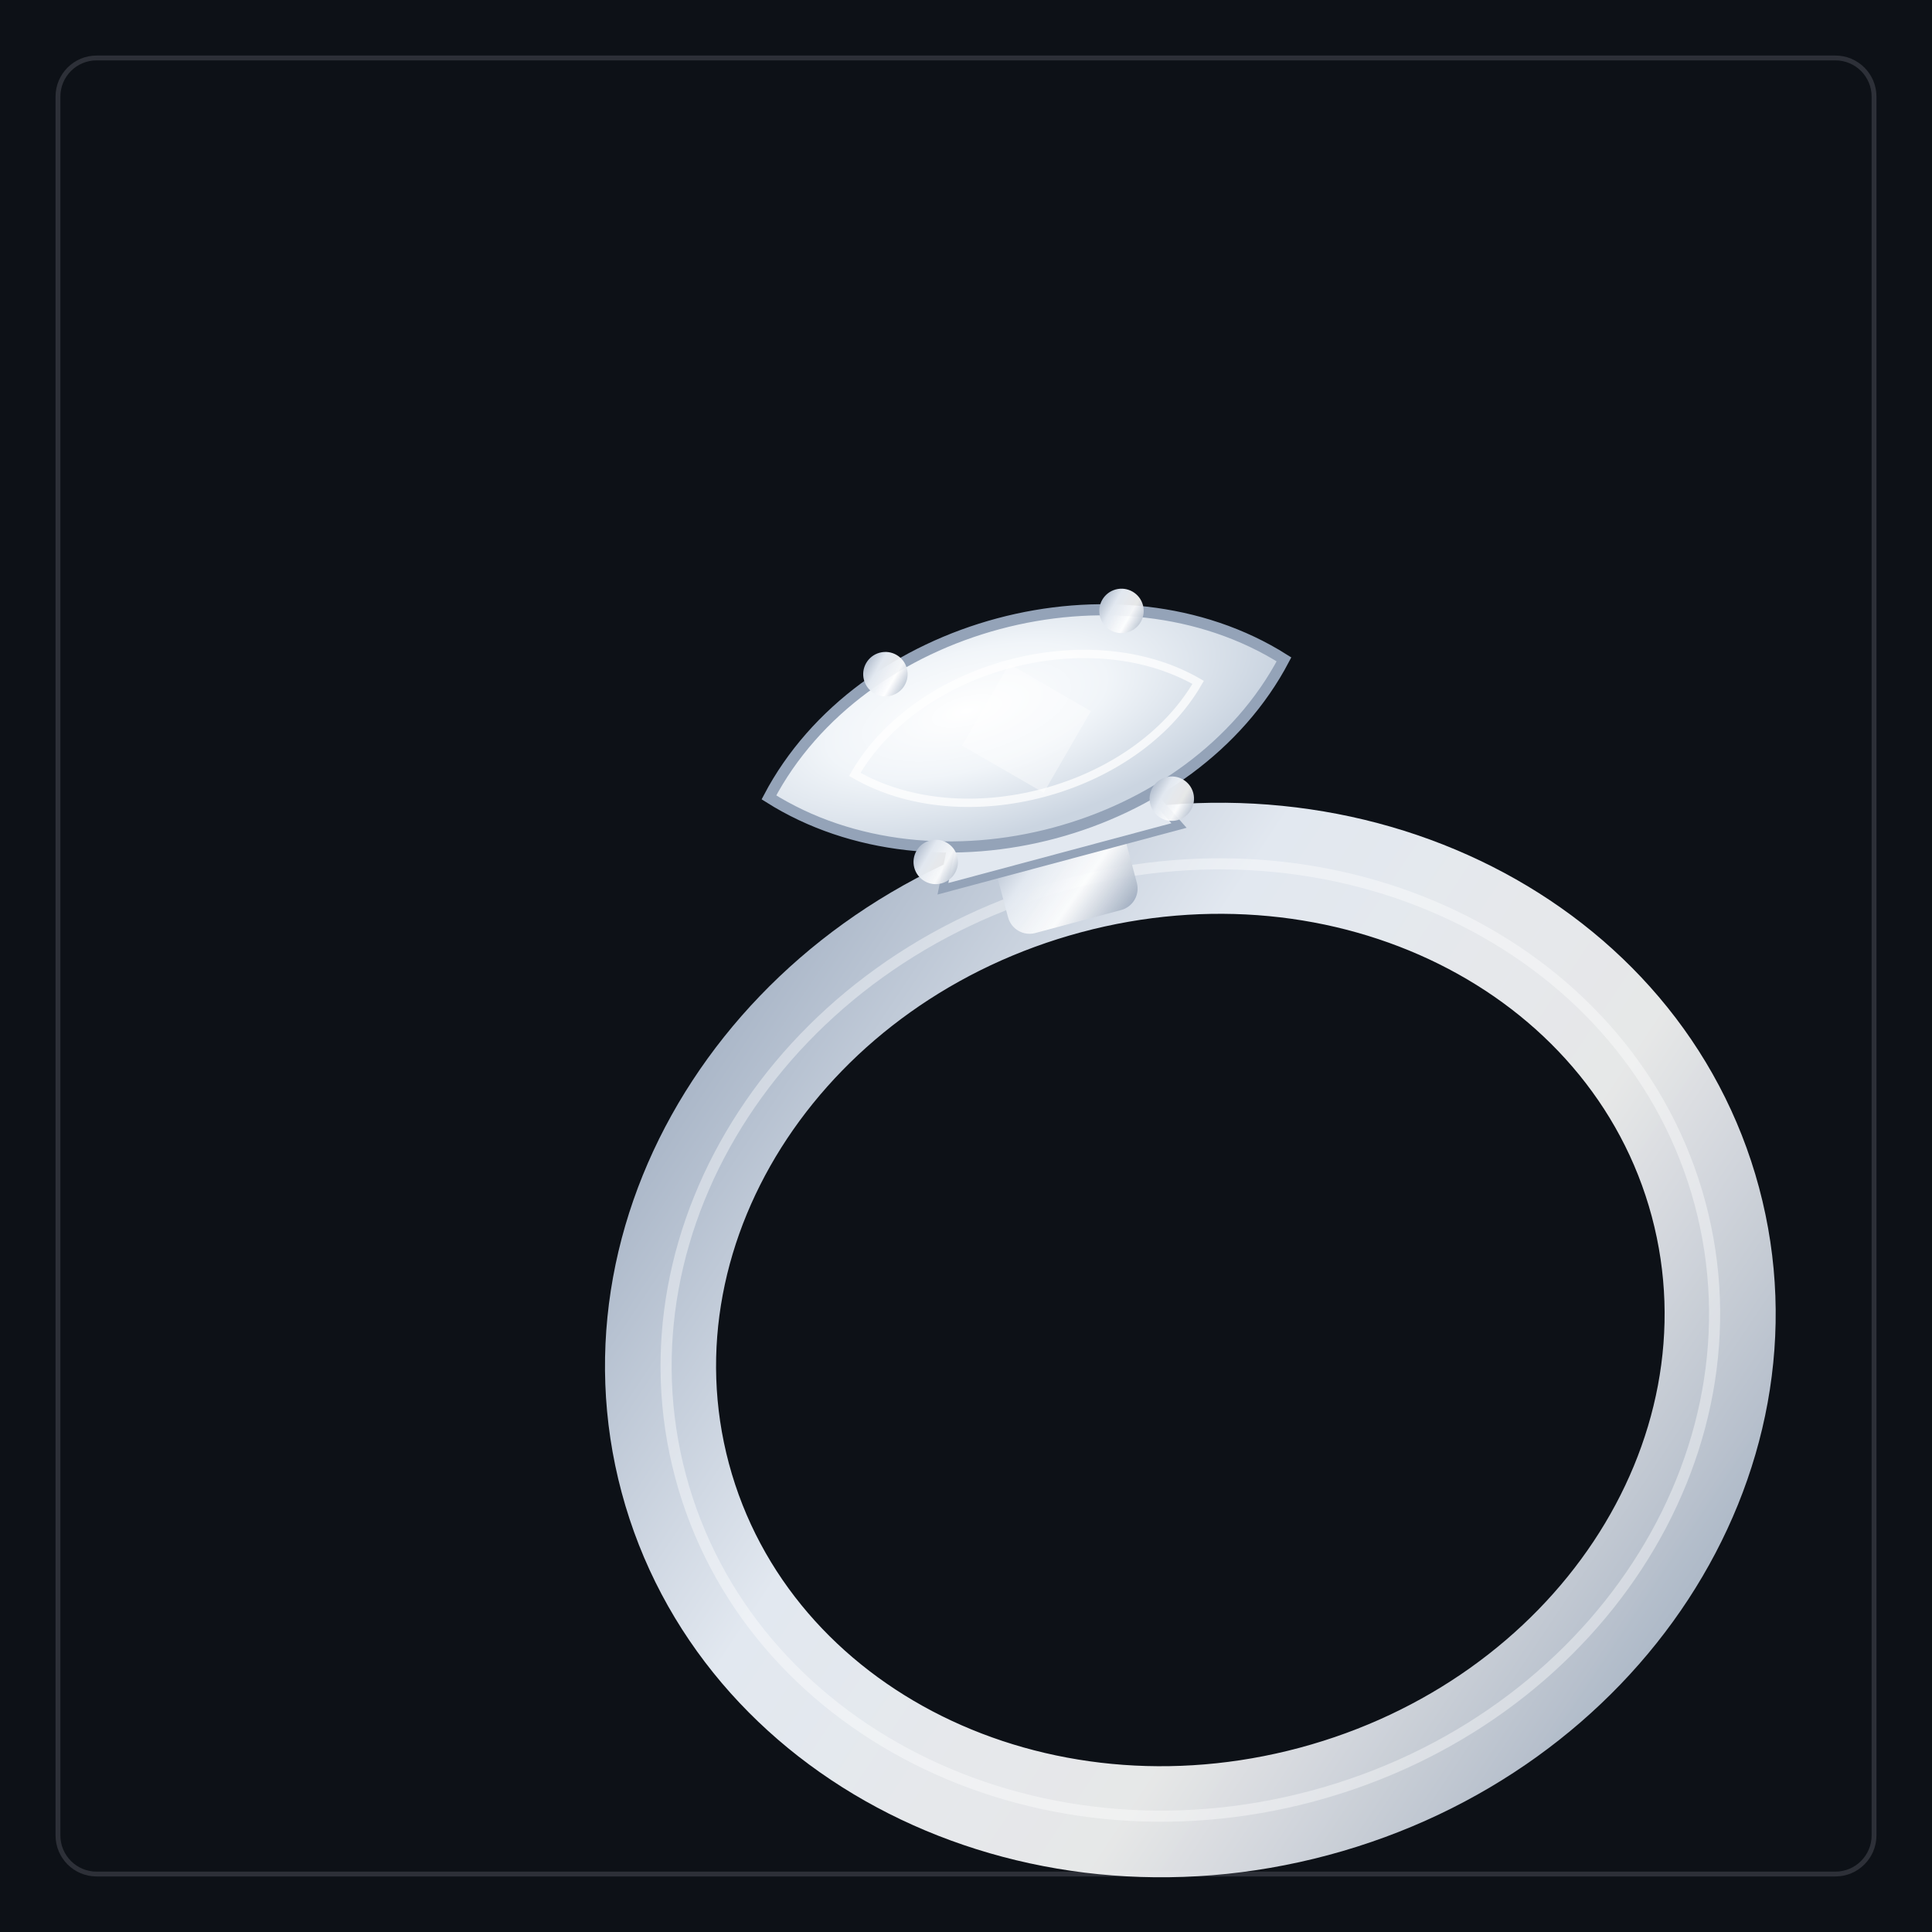
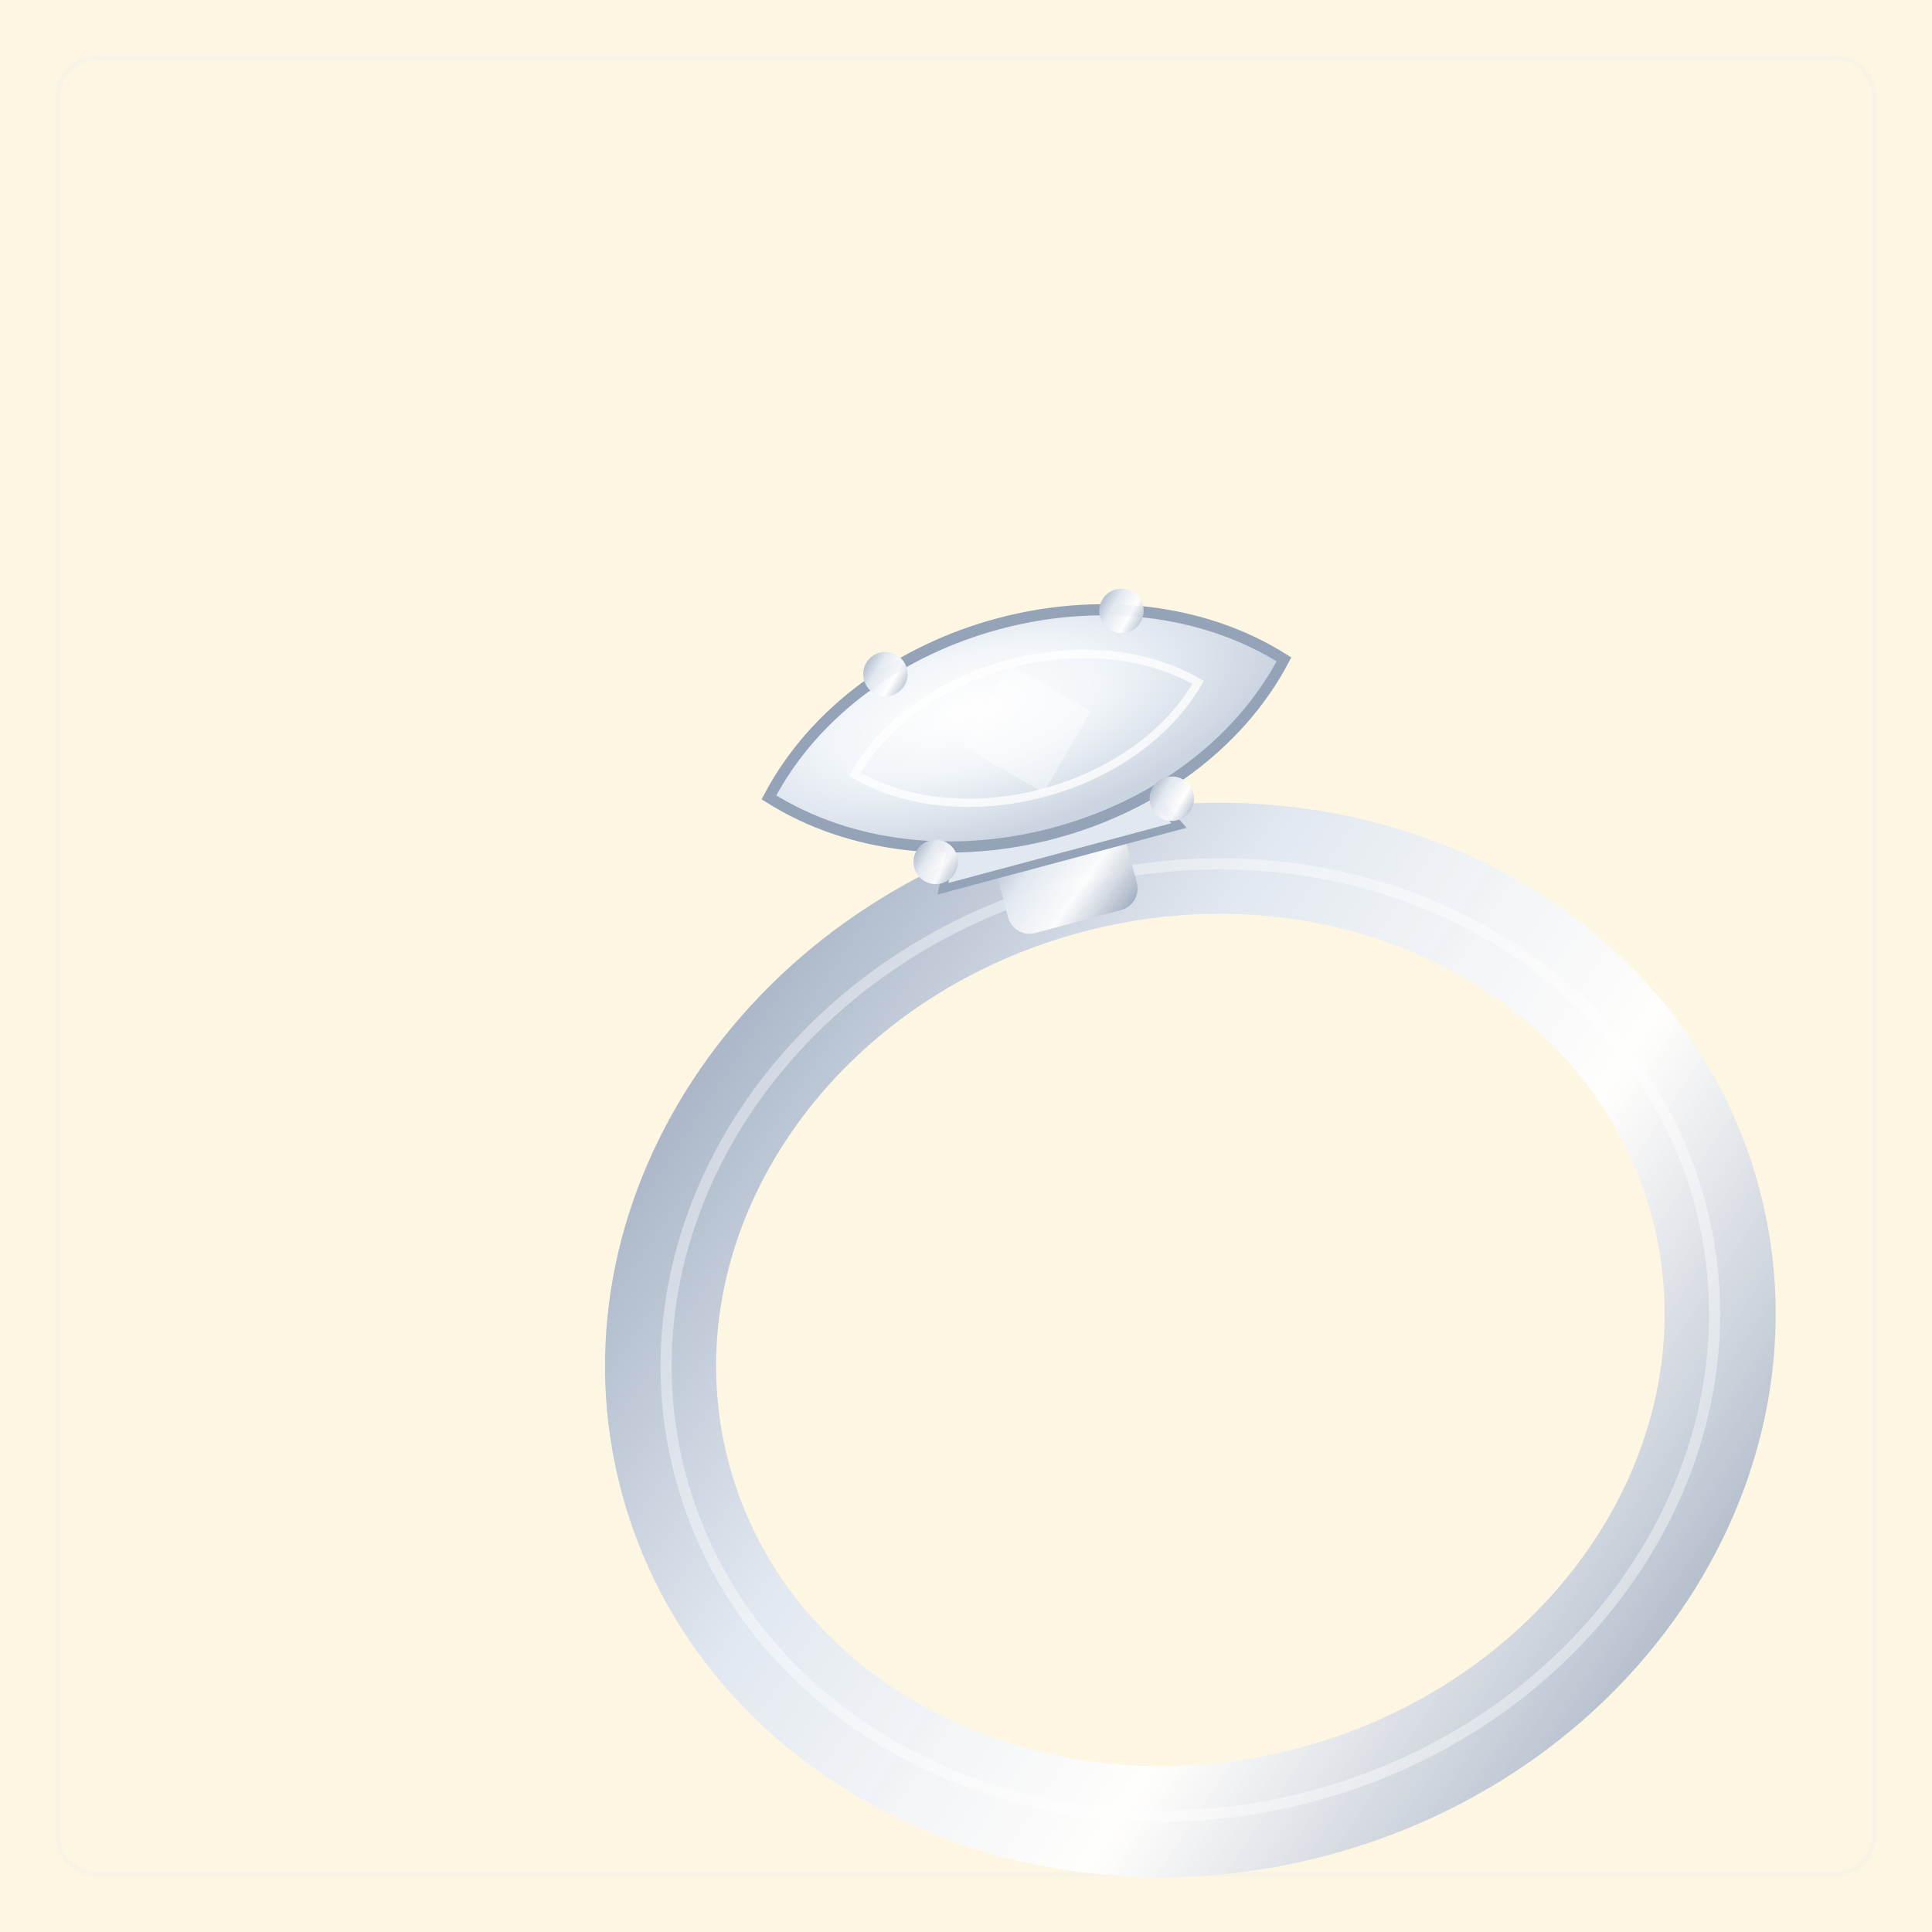
<svg xmlns="http://www.w3.org/2000/svg" viewBox="0 0 400 400" width="100%" height="100%">
-   <rect width="400" height="400" fill="#0d1117" />
+   <rect width="400" height="400" fill="#fdf6e3" />
  <rect x="12" y="12" width="376" height="376" rx="8" fill="none" stroke="#e2e8f0" stroke-opacity="0.15" stroke-width="1" />
  <defs>
    <linearGradient id="bandGrad" x1="0%" y1="0%" x2="100%" y2="100%">
      <stop offset="0%" stop-color="#94a3b8" />
      <stop offset="35%" stop-color="#e2e8f0" />
      <stop offset="65%" stop-color="#ffffff" stop-opacity="0.9" />
      <stop offset="100%" stop-color="#94a3b8" />
    </linearGradient>
    <radialGradient id="gemGrad" cx="40%" cy="35%" r="60%">
      <stop offset="0%" stop-color="#ffffff" />
      <stop offset="45%" stop-color="#f1f5f9" />
      <stop offset="100%" stop-color="#cbd5e1" />
    </radialGradient>
  </defs>
  <g transform="rotate(-15 200 220) scale(1.15)">
    <ellipse cx="200" cy="250" rx="95" ry="85" fill="none" stroke="url(#bandGrad)" stroke-width="22" stroke-linecap="round" />
    <ellipse cx="200" cy="250" rx="95" ry="85" fill="none" stroke="#ffffff" stroke-width="2" opacity="0.4" />
-     <ellipse cx="200" cy="250" rx="84" ry="74" fill="none" stroke="#0d1117" stroke-width="4" />
+     <ellipse cx="200" cy="250" rx="84" ry="74" fill="none" stroke="#fdf6e3" stroke-width="4" />
    <rect x="188" y="152" width="24" height="20" rx="4" fill="url(#bandGrad)" />
    <path d="M178,160 L188,140 L212,140 L222,160 Z" fill="#e2e8f0" stroke="#94a3b8" stroke-width="1.5" />
    <g transform="translate(200, 136)">
      <path d="M-48,0 C-24,-26 24,-26 48,0 C24,26 -24,26 -48,0 Z" fill="url(#gemGrad)" stroke="#94a3b8" stroke-width="2" />
      <path d="M-32,0 C-16,-16 16,-16 32,0 C16,16 -16,16 -32,0 Z" fill="none" stroke="#ffffff" stroke-width="1.5" opacity="0.75" />
      <polygon points="0,-12 12,0 0,12 -12,0" fill="#ffffff" opacity="0.4" />
    </g>
    <circle cx="178" cy="120" r="4" fill="url(#bandGrad)" />
    <circle cx="222" cy="120" r="4" fill="url(#bandGrad)" />
    <circle cx="178" cy="155" r="4" fill="url(#bandGrad)" />
    <circle cx="222" cy="155" r="4" fill="url(#bandGrad)" />
  </g>
</svg>
